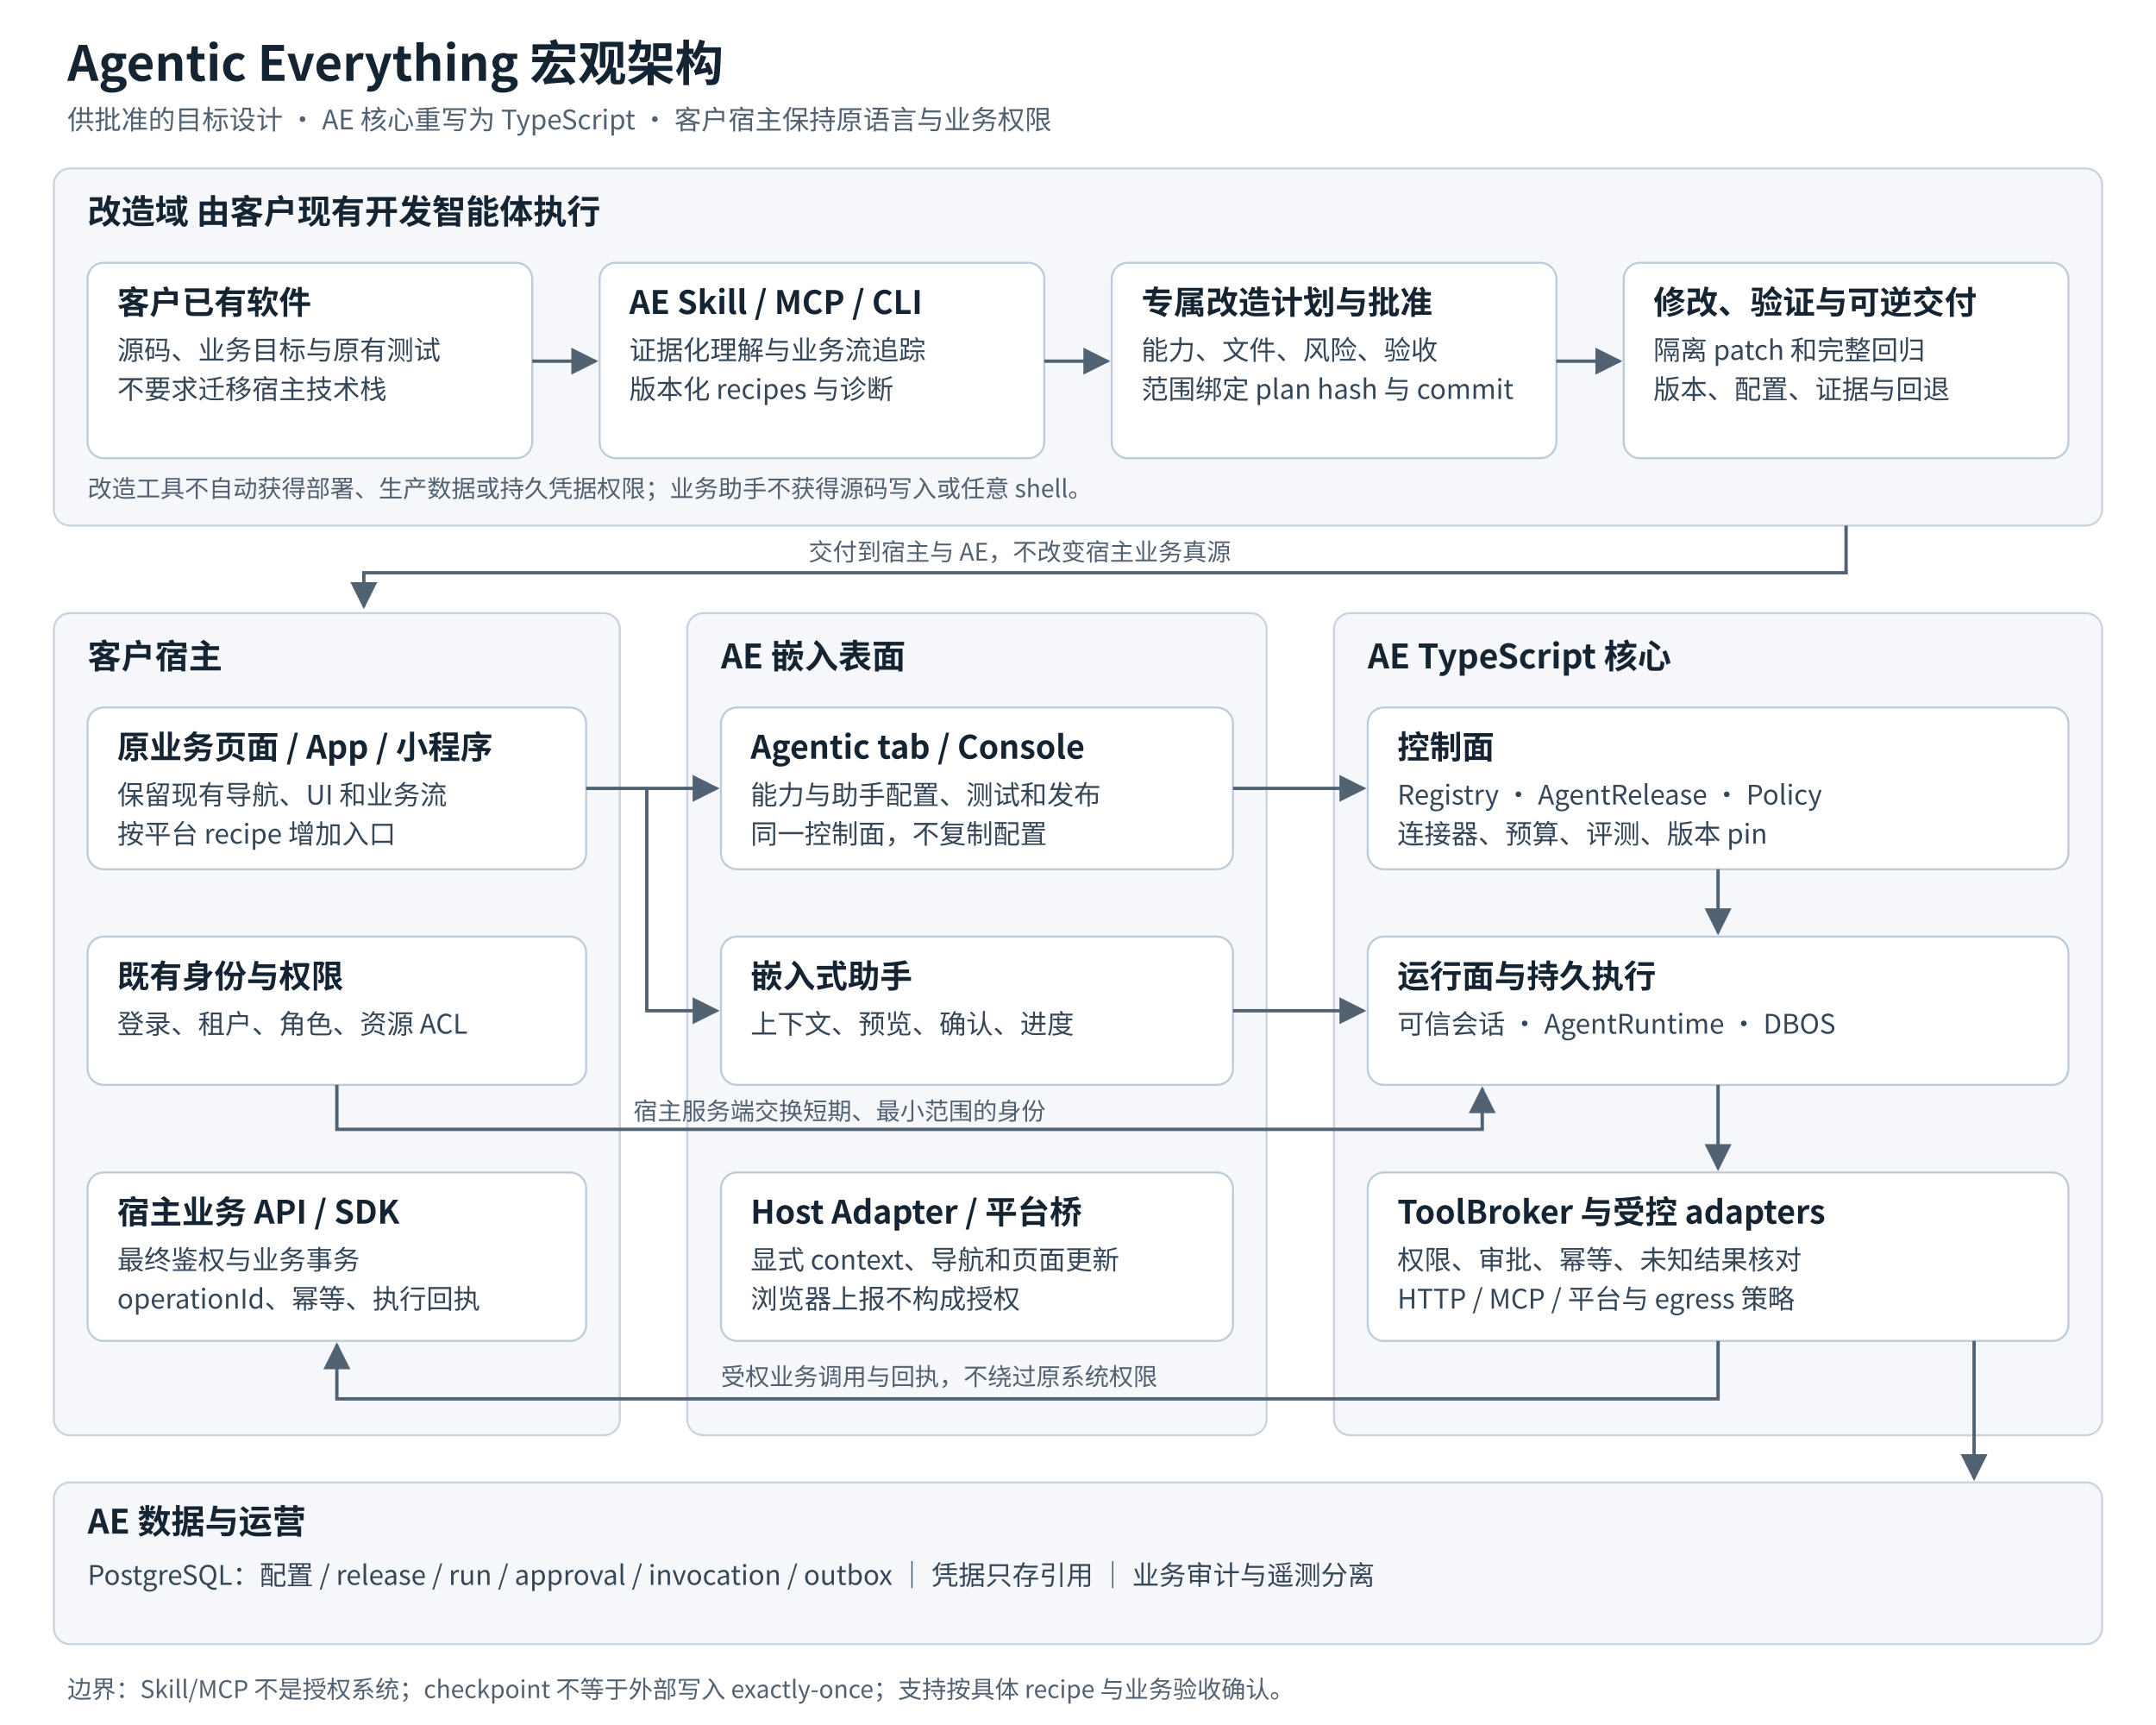
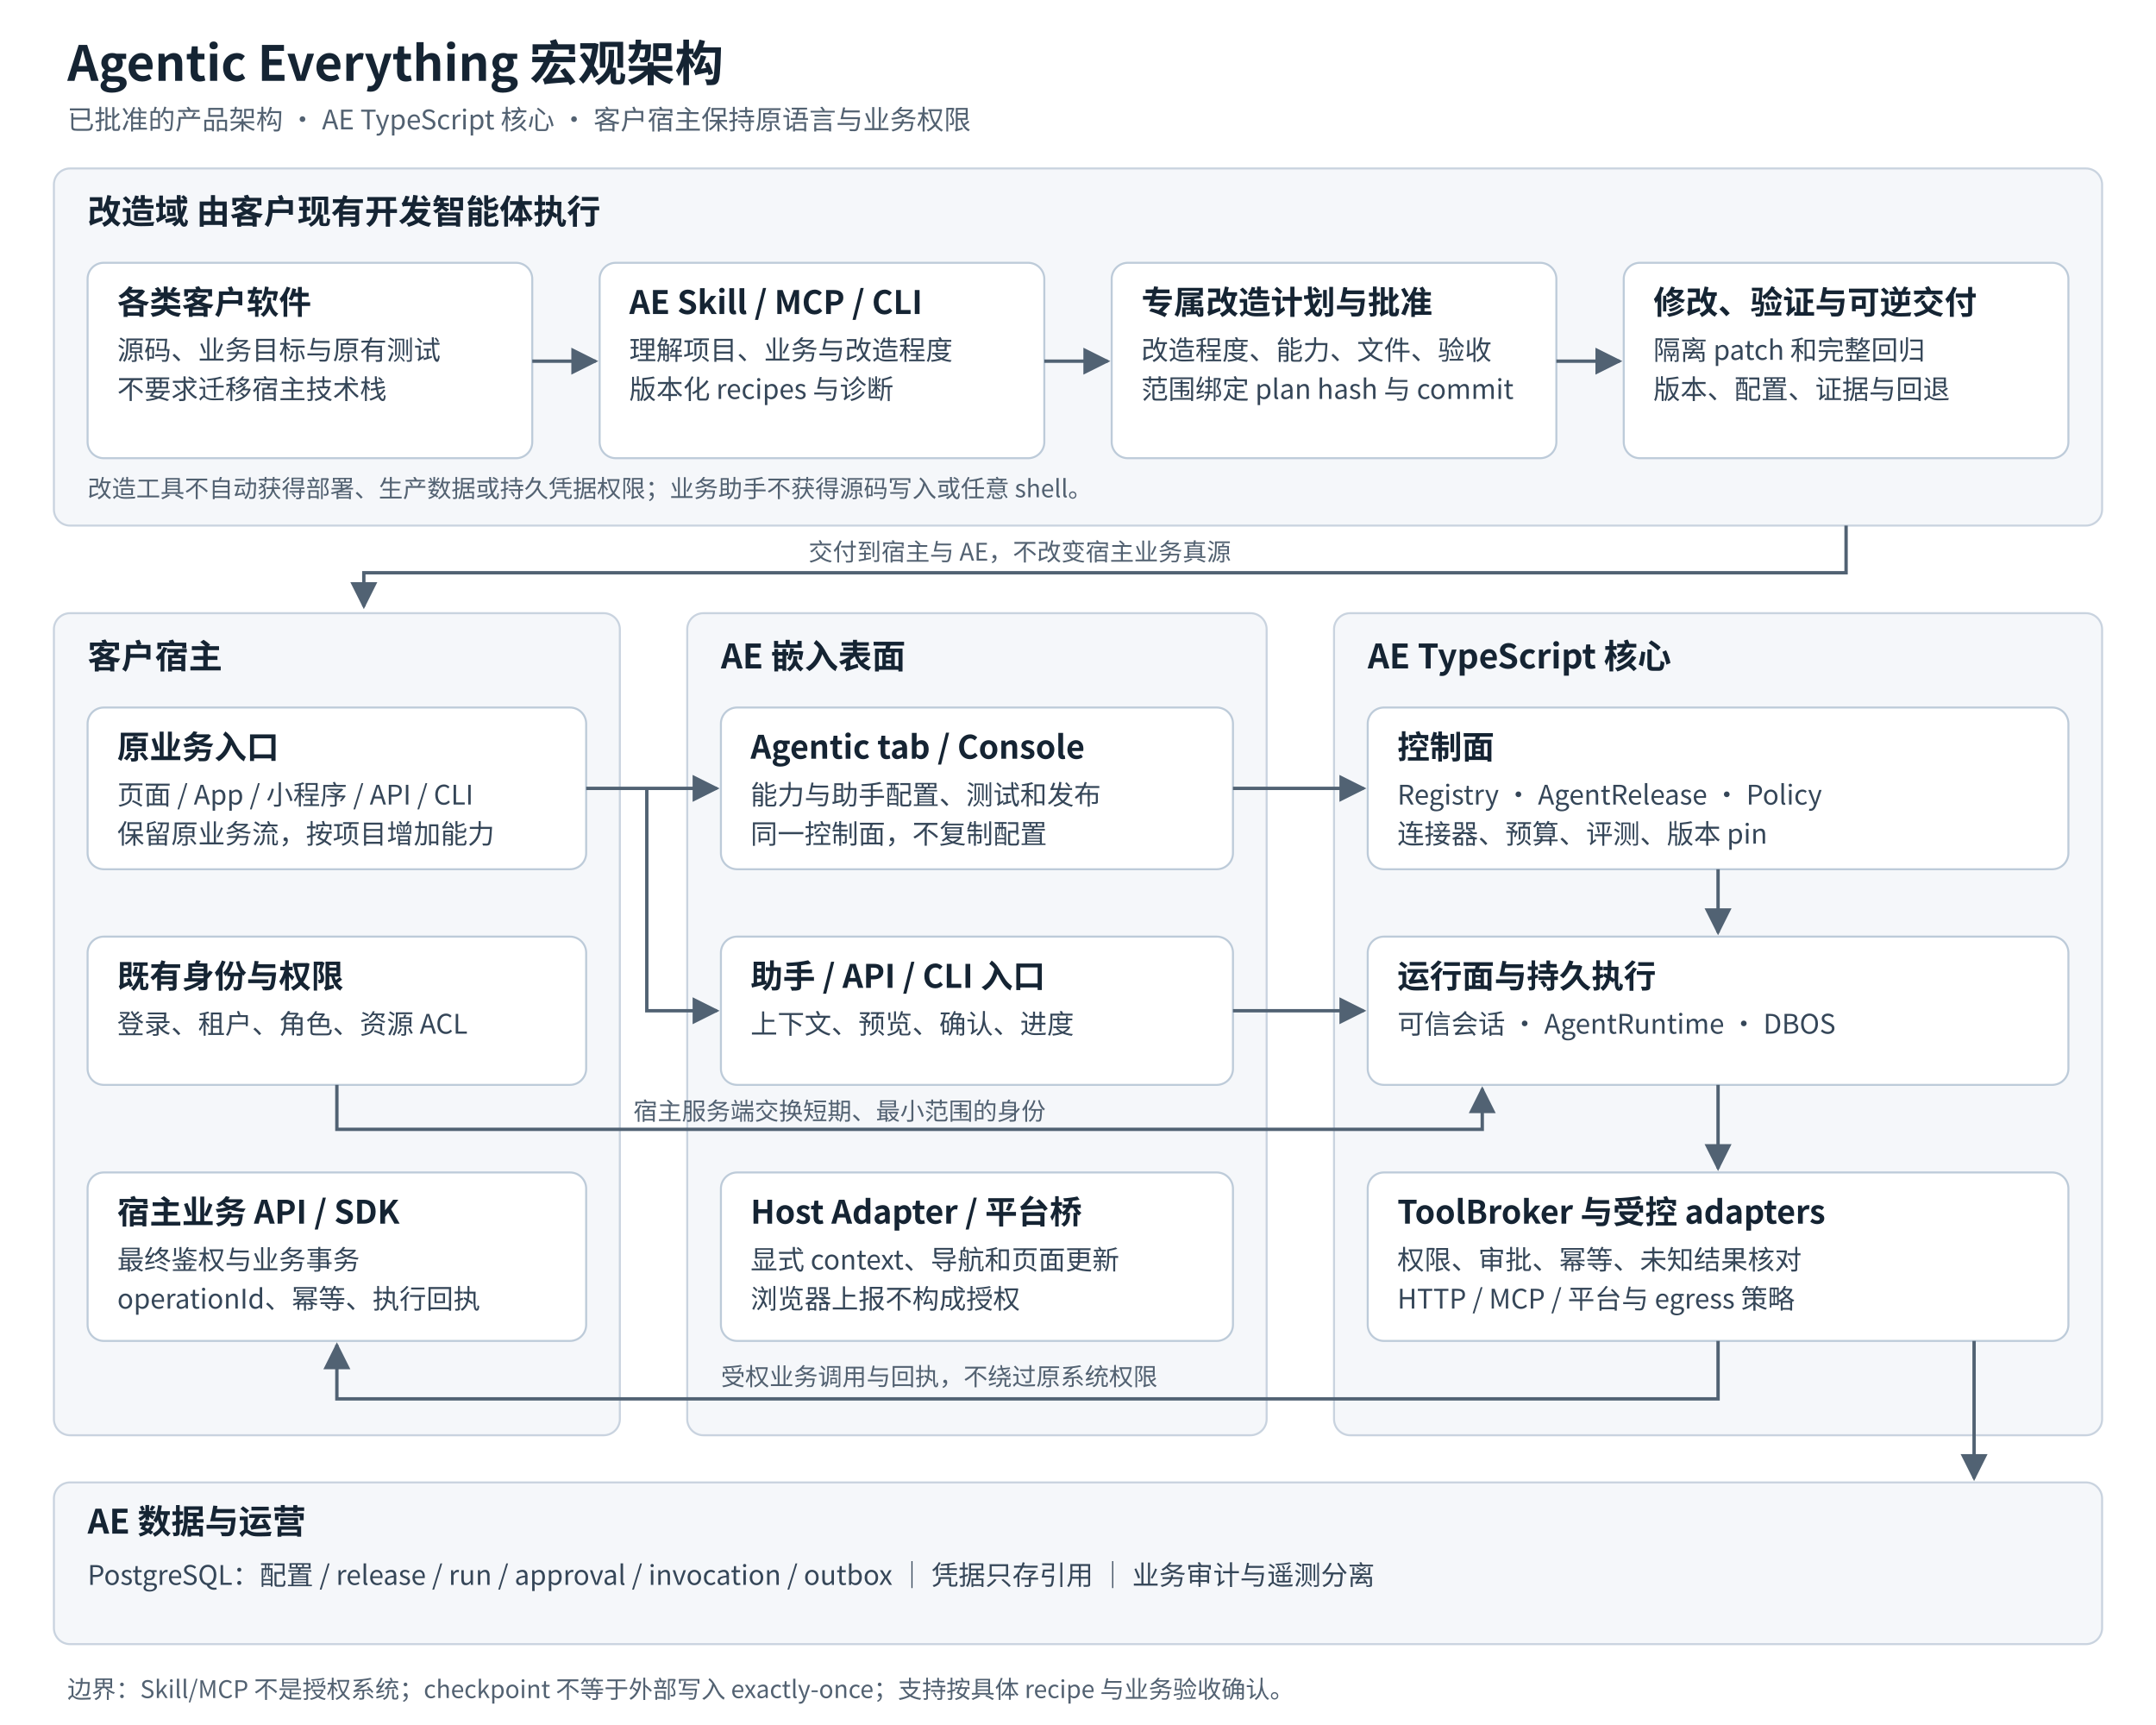
<svg xmlns="http://www.w3.org/2000/svg" width="1600" height="1280" viewBox="0 0 1600 1280" role="img" aria-labelledby="title desc">
  <defs>
    <marker id="arrow" viewBox="0 0 10 10" refX="9" refY="5" markerWidth="8" markerHeight="8" orient="auto-start-reverse">
      <path d="M 0 0 L 10 5 L 0 10 z" fill="#516273" />
    </marker>
  </defs>
  <style>text{font-family:'Noto Sans CJK SC','Microsoft YaHei',sans-serif;fill:#152433}.title{font-size:36px;font-weight:700}.subtitle{font-size:20px;fill:#526171}.section{font-size:25px;font-weight:700}.label{font-size:24px;font-weight:600}.body{font-size:20px;fill:#354658}.note{font-size:18px;fill:#526171}.line{fill:none;stroke:#516273;stroke-width:2.5;marker-end:url(#arrow)}.group{fill:#f5f7fa;stroke:#c9d3df;stroke-width:1.5}.box{fill:#fff;stroke:#bdcbd9;stroke-width:1.5}</style>
  <rect width="1600" height="1280" fill="#fff" />
  <text x="50" y="60" class="title">Agentic Everything 宏观架构</text>
-   <text x="50" y="96" class="subtitle">供批准的目标设计 · AE 核心重写为 TypeScript · 客户宿主保持原语言与业务权限</text>
+   <text x="50" y="96" class="subtitle">已批准的产品架构 · AE TypeScript 核心 · 客户宿主保持原语言与业务权限</text>
  <rect x="40" y="125" width="1520" height="265" rx="12" class="group" />
  <text x="65" y="166" class="section">改造域  由客户现有开发智能体执行</text>
  <rect x="65" y="195" width="330" height="145" rx="12" class="box" />
-   <text x="87" y="233" class="label">客户已有软件</text>
+   <text x="87" y="233" class="label">各类客户软件</text>
  <text x="87" y="267" class="body">源码、业务目标与原有测试</text>
  <text x="87" y="296" class="body">不要求迁移宿主技术栈</text>
  <rect x="445" y="195" width="330" height="145" rx="12" class="box" />
  <text x="467" y="233" class="label">AE Skill / MCP / CLI</text>
-   <text x="467" y="267" class="body">证据化理解与业务流追踪</text>
+   <text x="467" y="267" class="body">理解项目、业务与改造程度</text>
  <text x="467" y="296" class="body">版本化 recipes 与诊断</text>
  <rect x="825" y="195" width="330" height="145" rx="12" class="box" />
  <text x="847" y="233" class="label">专属改造计划与批准</text>
-   <text x="847" y="267" class="body">能力、文件、风险、验收</text>
+   <text x="847" y="267" class="body">改造程度、能力、文件、验收</text>
  <text x="847" y="296" class="body">范围绑定 plan hash 与 commit</text>
  <rect x="1205" y="195" width="330" height="145" rx="12" class="box" />
  <text x="1227" y="233" class="label">修改、验证与可逆交付</text>
  <text x="1227" y="267" class="body">隔离 patch 和完整回归</text>
  <text x="1227" y="296" class="body">版本、配置、证据与回退</text>
  <path d="M 395 268 L 442 268" class="line" />
  <path d="M 775 268 L 822 268" class="line" />
  <path d="M 1155 268 L 1202 268" class="line" />
  <text x="65" y="369" class="note">改造工具不自动获得部署、生产数据或持久凭据权限；业务助手不获得源码写入或任意 shell。</text>
  <path d="M 1370 390 L 1370 425 L 270 425 L 270 450" class="line" />
  <text x="600" y="416" class="note">交付到宿主与 AE，不改变宿主业务真源</text>
  <rect x="40" y="455" width="420" height="610" rx="12" class="group" />
  <text x="65" y="496" class="section">客户宿主</text>
  <rect x="510" y="455" width="430" height="610" rx="12" class="group" />
  <text x="535" y="496" class="section">AE 嵌入表面</text>
  <rect x="990" y="455" width="570" height="610" rx="12" class="group" />
  <text x="1015" y="496" class="section">AE TypeScript 核心</text>
  <rect x="65" y="525" width="370" height="120" rx="12" class="box" />
-   <text x="87" y="563" class="label">原业务页面 / App / 小程序</text>
-   <text x="87" y="597" class="body">保留现有导航、UI 和业务流</text>
-   <text x="87" y="626" class="body">按平台 recipe 增加入口</text>
+   <text x="87" y="563" class="label">原业务入口</text>
+   <text x="87" y="597" class="body">页面 / App / 小程序 / API / CLI</text>
+   <text x="87" y="626" class="body">保留原业务流，按项目增加能力</text>
  <rect x="65" y="695" width="370" height="110" rx="12" class="box" />
  <text x="87" y="733" class="label">既有身份与权限</text>
  <text x="87" y="767" class="body">登录、租户、角色、资源 ACL</text>
  <rect x="65" y="870" width="370" height="125" rx="12" class="box" />
  <text x="87" y="908" class="label">宿主业务 API / SDK</text>
  <text x="87" y="942" class="body">最终鉴权与业务事务</text>
  <text x="87" y="971" class="body">operationId、幂等、执行回执</text>
  <rect x="535" y="525" width="380" height="120" rx="12" class="box" />
  <text x="557" y="563" class="label">Agentic tab / Console</text>
  <text x="557" y="597" class="body">能力与助手配置、测试和发布</text>
  <text x="557" y="626" class="body">同一控制面，不复制配置</text>
  <rect x="535" y="695" width="380" height="110" rx="12" class="box" />
-   <text x="557" y="733" class="label">嵌入式助手</text>
+   <text x="557" y="733" class="label">助手 / API / CLI 入口</text>
  <text x="557" y="767" class="body">上下文、预览、确认、进度</text>
  <rect x="535" y="870" width="380" height="125" rx="12" class="box" />
  <text x="557" y="908" class="label">Host Adapter / 平台桥</text>
  <text x="557" y="942" class="body">显式 context、导航和页面更新</text>
  <text x="557" y="971" class="body">浏览器上报不构成授权</text>
  <rect x="1015" y="525" width="520" height="120" rx="12" class="box" />
  <text x="1037" y="563" class="label">控制面</text>
  <text x="1037" y="597" class="body">Registry · AgentRelease · Policy</text>
  <text x="1037" y="626" class="body">连接器、预算、评测、版本 pin</text>
  <rect x="1015" y="695" width="520" height="110" rx="12" class="box" />
  <text x="1037" y="733" class="label">运行面与持久执行</text>
  <text x="1037" y="767" class="body">可信会话 · AgentRuntime · DBOS</text>
  <rect x="1015" y="870" width="520" height="125" rx="12" class="box" />
  <text x="1037" y="908" class="label">ToolBroker 与受控 adapters</text>
  <text x="1037" y="942" class="body">权限、审批、幂等、未知结果核对</text>
  <text x="1037" y="971" class="body">HTTP / MCP / 平台与 egress 策略</text>
  <path d="M 435 585 L 505 585 L 532 585" class="line" />
  <path d="M 480 585 L 480 750 L 532 750" class="line" />
  <path d="M 915 585 L 1012 585" class="line" />
  <path d="M 915 750 L 1012 750" class="line" />
  <path d="M 1275 645 L 1275 692" class="line" />
  <path d="M 1275 805 L 1275 867" class="line" />
  <path d="M 250 805 L 250 838 L 1100 838 L 1100 808" class="line" />
  <text x="470" y="831" class="note">宿主服务端交换短期、最小范围的身份</text>
  <path d="M 1275 995 L 1275 1038 L 250 1038 L 250 998" class="line" />
  <text x="535" y="1028" class="note">受权业务调用与回执，不绕过原系统权限</text>
  <rect x="40" y="1100" width="1520" height="120" rx="12" class="group" />
  <text x="65" y="1138" class="section">AE 数据与运营</text>
  <text x="65" y="1176" class="body">PostgreSQL：配置 / release / run / approval / invocation / outbox    ｜    凭据只存引用    ｜    业务审计与遥测分离</text>
  <path d="M 1465 995 L 1465 1097" class="line" />
  <text x="50" y="1260" class="note">边界：Skill/MCP 不是授权系统；checkpoint 不等于外部写入 exactly-once；支持按具体 recipe 与业务验收确认。</text>
</svg>
